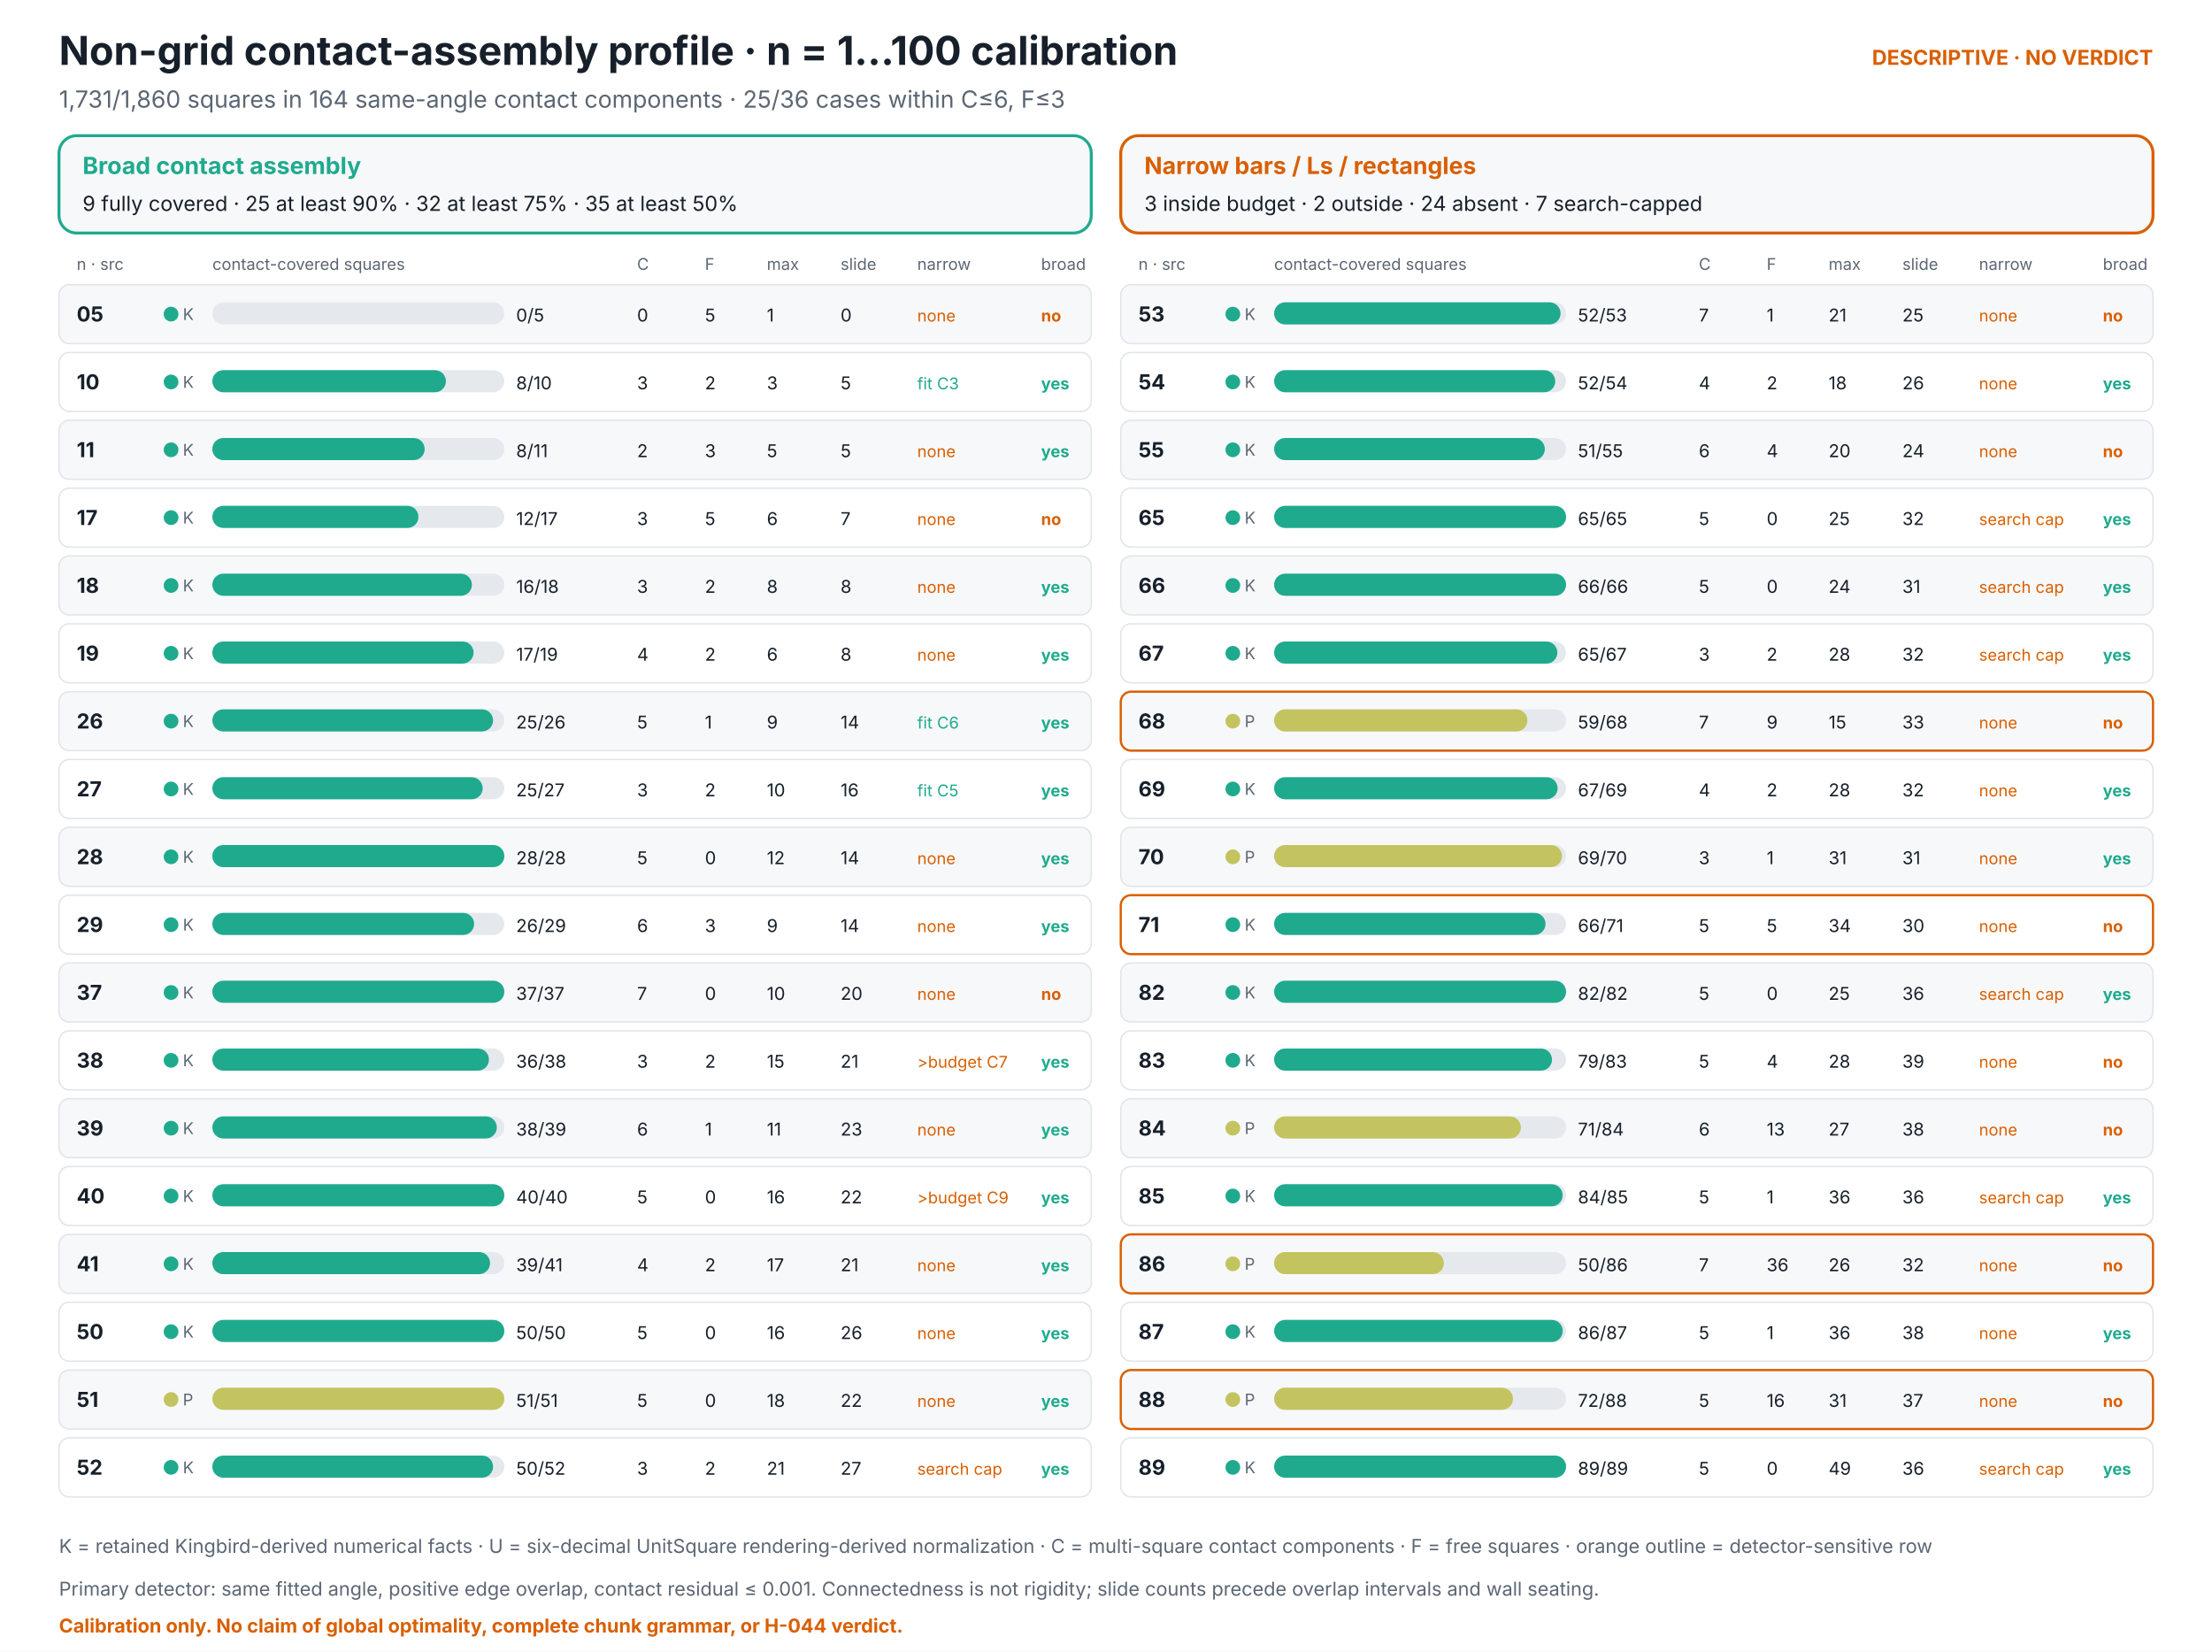
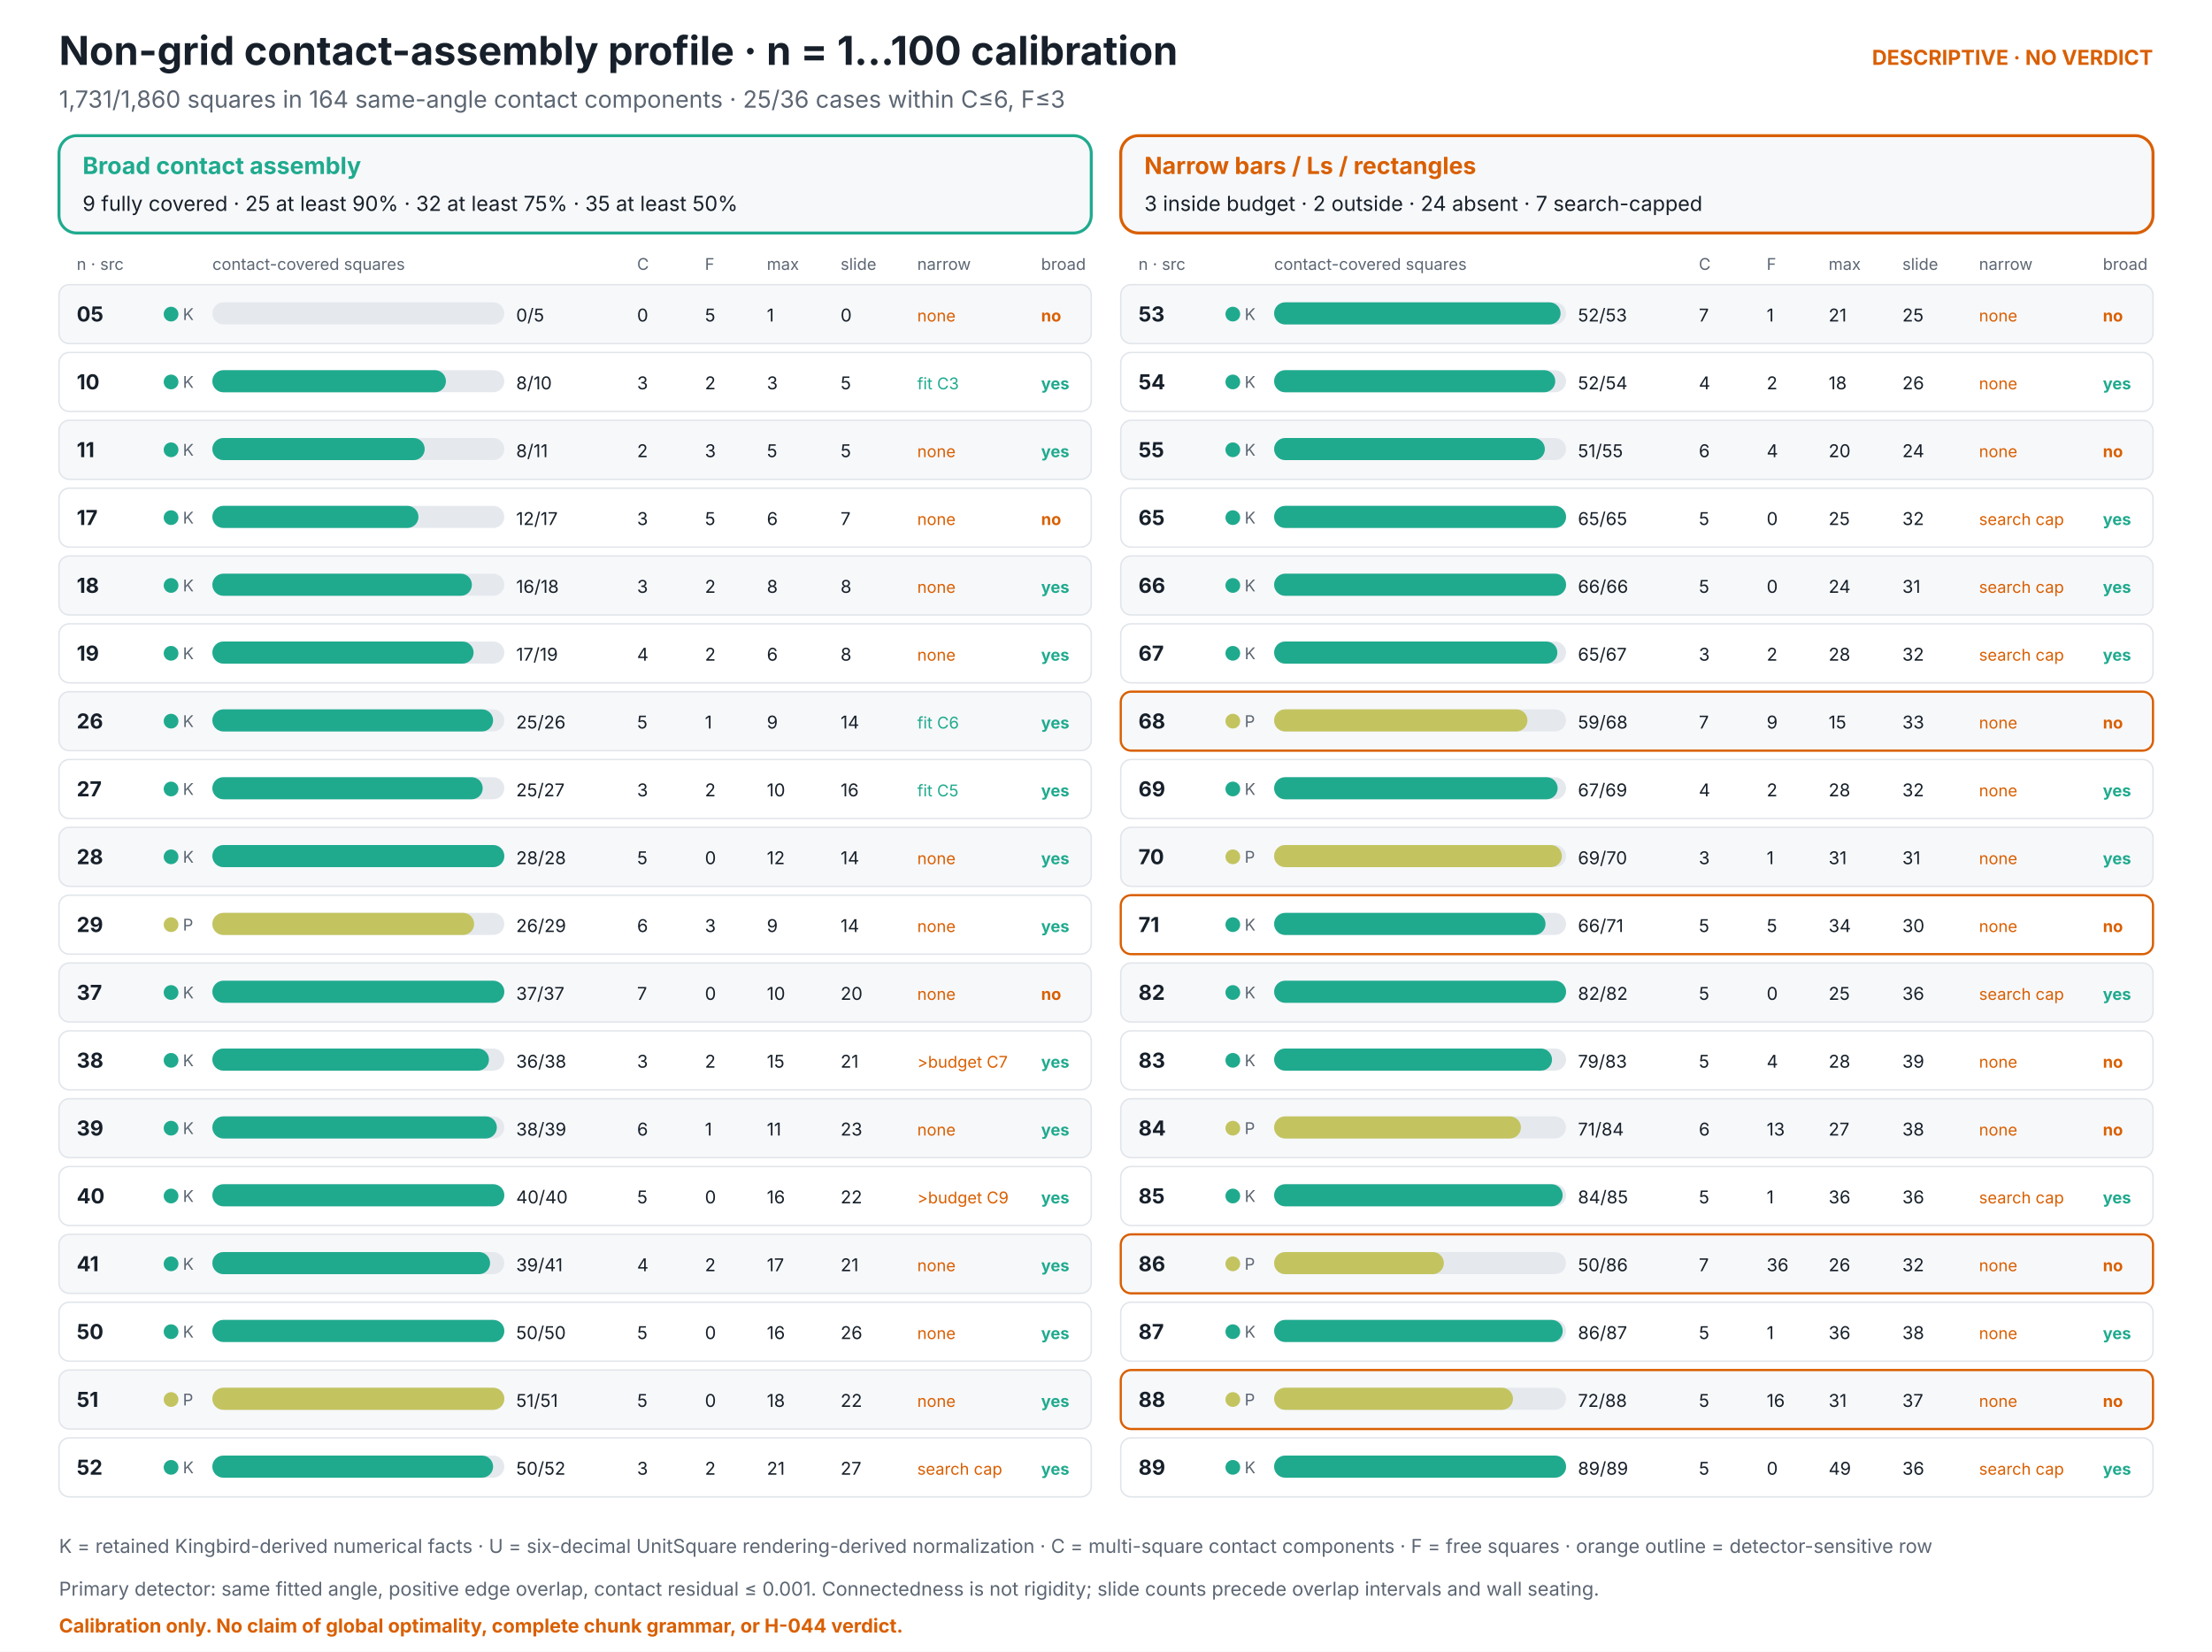
<svg xmlns="http://www.w3.org/2000/svg" viewBox="0 0 1500 1120" width="1500" height="1120" role="img" aria-labelledby="figure-title figure-description" font-family="Inter, ui-sans-serif, system-ui, sans-serif">
  <rect width="1500" height="1120" fill="#ffffff" />
  <text x="40" y="44" fill="#17202a" font-size="27" font-weight="700" text-anchor="start">Non-grid contact-assembly profile · n = 1…100 calibration</text>
  <text x="40" y="73" fill="#5c6673" font-size="16" font-weight="400" text-anchor="start">1,731/1,860 squares in 164 same-angle contact components · 25/36 cases within C≤6, F≤3</text>
  <text x="1460" y="44" fill="#d95f02" font-size="14" font-weight="700" text-anchor="end">DESCRIPTIVE · NO VERDICT</text>
  <rect x="40" y="92" width="700" height="66" rx="12" fill="#f7f8fa" stroke="#1faa8e" stroke-width="2" />
  <text x="56" y="118" fill="#1faa8e" font-size="16" font-weight="700" text-anchor="start">Broad contact assembly</text>
  <text x="56" y="143" fill="#17202a" font-size="14" font-weight="400" text-anchor="start">9 fully covered · 25 at least 90% · 32 at least 75% · 35 at least 50%</text>
  <rect x="760" y="92" width="700" height="66" rx="12" fill="#f7f8fa" stroke="#d95f02" stroke-width="2" />
  <text x="776" y="118" fill="#d95f02" font-size="16" font-weight="700" text-anchor="start">Narrow bars / Ls / rectangles</text>
  <text x="776" y="143" fill="#17202a" font-size="14" font-weight="400" text-anchor="start">3 inside budget · 2 outside · 24 absent · 7 search-capped</text>
  <text x="52" y="183" fill="#5c6673" font-size="11" font-weight="400" text-anchor="start">n · src</text>
  <text x="144" y="183" fill="#5c6673" font-size="11" font-weight="400" text-anchor="start">contact-covered squares</text>
  <text x="432" y="183" fill="#5c6673" font-size="11" font-weight="400" text-anchor="start">C</text>
  <text x="478" y="183" fill="#5c6673" font-size="11" font-weight="400" text-anchor="start">F</text>
  <text x="520" y="183" fill="#5c6673" font-size="11" font-weight="400" text-anchor="start">max</text>
  <text x="570" y="183" fill="#5c6673" font-size="11" font-weight="400" text-anchor="start">slide</text>
  <text x="622" y="183" fill="#5c6673" font-size="11" font-weight="400" text-anchor="start">narrow</text>
  <text x="706" y="183" fill="#5c6673" font-size="11" font-weight="400" text-anchor="start">broad</text>
  <rect x="40" y="193" width="700" height="40" rx="7" fill="#f7f8fa" stroke="#e1e5ea" stroke-width="1" />
  <circle cx="116" cy="213" r="5" fill="#1faa8e" />
  <text x="52" y="218" fill="#17202a" font-size="14" font-weight="700" text-anchor="start">05</text>
  <text x="124" y="217" fill="#5c6673" font-size="11" font-weight="400" text-anchor="start">K</text>
  <rect x="144" y="205" width="198" height="15" rx="7.5" fill="#e5e9ee" />
  <text x="350" y="218" fill="#17202a" font-size="12" font-weight="400" text-anchor="start">0/5</text>
  <text x="432" y="218" fill="#17202a" font-size="12" font-weight="400" text-anchor="start">0</text>
  <text x="478" y="218" fill="#17202a" font-size="12" font-weight="400" text-anchor="start">5</text>
  <text x="520" y="218" fill="#17202a" font-size="12" font-weight="400" text-anchor="start">1</text>
  <text x="570" y="218" fill="#17202a" font-size="12" font-weight="400" text-anchor="start">0</text>
  <text x="622" y="218" fill="#d95f02" font-size="11" font-weight="400" text-anchor="start">none</text>
  <text x="706" y="218" fill="#d95f02" font-size="11" font-weight="700" text-anchor="start">no</text>
  <rect x="40" y="239" width="700" height="40" rx="7" fill="#ffffff" stroke="#e1e5ea" stroke-width="1" />
  <circle cx="116" cy="259" r="5" fill="#1faa8e" />
  <text x="52" y="264" fill="#17202a" font-size="14" font-weight="700" text-anchor="start">10</text>
  <text x="124" y="263" fill="#5c6673" font-size="11" font-weight="400" text-anchor="start">K</text>
  <rect x="144" y="251" width="198" height="15" rx="7.5" fill="#e5e9ee" />
  <rect x="144" y="251" width="158.400" height="15" rx="7.5" fill="#1faa8e" />
  <text x="350" y="264" fill="#17202a" font-size="12" font-weight="400" text-anchor="start">8/10</text>
  <text x="432" y="264" fill="#17202a" font-size="12" font-weight="400" text-anchor="start">3</text>
  <text x="478" y="264" fill="#17202a" font-size="12" font-weight="400" text-anchor="start">2</text>
  <text x="520" y="264" fill="#17202a" font-size="12" font-weight="400" text-anchor="start">3</text>
  <text x="570" y="264" fill="#17202a" font-size="12" font-weight="400" text-anchor="start">5</text>
  <text x="622" y="264" fill="#1faa8e" font-size="11" font-weight="400" text-anchor="start">fit C3</text>
  <text x="706" y="264" fill="#1faa8e" font-size="11" font-weight="700" text-anchor="start">yes</text>
  <rect x="40" y="285" width="700" height="40" rx="7" fill="#f7f8fa" stroke="#e1e5ea" stroke-width="1" />
  <circle cx="116" cy="305" r="5" fill="#1faa8e" />
  <text x="52" y="310" fill="#17202a" font-size="14" font-weight="700" text-anchor="start">11</text>
  <text x="124" y="309" fill="#5c6673" font-size="11" font-weight="400" text-anchor="start">K</text>
  <rect x="144" y="297" width="198" height="15" rx="7.5" fill="#e5e9ee" />
  <rect x="144" y="297" width="144.000" height="15" rx="7.5" fill="#1faa8e" />
  <text x="350" y="310" fill="#17202a" font-size="12" font-weight="400" text-anchor="start">8/11</text>
  <text x="432" y="310" fill="#17202a" font-size="12" font-weight="400" text-anchor="start">2</text>
  <text x="478" y="310" fill="#17202a" font-size="12" font-weight="400" text-anchor="start">3</text>
  <text x="520" y="310" fill="#17202a" font-size="12" font-weight="400" text-anchor="start">5</text>
  <text x="570" y="310" fill="#17202a" font-size="12" font-weight="400" text-anchor="start">5</text>
  <text x="622" y="310" fill="#d95f02" font-size="11" font-weight="400" text-anchor="start">none</text>
  <text x="706" y="310" fill="#1faa8e" font-size="11" font-weight="700" text-anchor="start">yes</text>
  <rect x="40" y="331" width="700" height="40" rx="7" fill="#ffffff" stroke="#e1e5ea" stroke-width="1" />
  <circle cx="116" cy="351" r="5" fill="#1faa8e" />
  <text x="52" y="356" fill="#17202a" font-size="14" font-weight="700" text-anchor="start">17</text>
  <text x="124" y="355" fill="#5c6673" font-size="11" font-weight="400" text-anchor="start">K</text>
  <rect x="144" y="343" width="198" height="15" rx="7.5" fill="#e5e9ee" />
  <rect x="144" y="343" width="139.765" height="15" rx="7.5" fill="#1faa8e" />
  <text x="350" y="356" fill="#17202a" font-size="12" font-weight="400" text-anchor="start">12/17</text>
  <text x="432" y="356" fill="#17202a" font-size="12" font-weight="400" text-anchor="start">3</text>
  <text x="478" y="356" fill="#17202a" font-size="12" font-weight="400" text-anchor="start">5</text>
  <text x="520" y="356" fill="#17202a" font-size="12" font-weight="400" text-anchor="start">6</text>
  <text x="570" y="356" fill="#17202a" font-size="12" font-weight="400" text-anchor="start">7</text>
  <text x="622" y="356" fill="#d95f02" font-size="11" font-weight="400" text-anchor="start">none</text>
  <text x="706" y="356" fill="#d95f02" font-size="11" font-weight="700" text-anchor="start">no</text>
  <rect x="40" y="377" width="700" height="40" rx="7" fill="#f7f8fa" stroke="#e1e5ea" stroke-width="1" />
  <circle cx="116" cy="397" r="5" fill="#1faa8e" />
  <text x="52" y="402" fill="#17202a" font-size="14" font-weight="700" text-anchor="start">18</text>
  <text x="124" y="401" fill="#5c6673" font-size="11" font-weight="400" text-anchor="start">K</text>
  <rect x="144" y="389" width="198" height="15" rx="7.5" fill="#e5e9ee" />
  <rect x="144" y="389" width="176.000" height="15" rx="7.5" fill="#1faa8e" />
  <text x="350" y="402" fill="#17202a" font-size="12" font-weight="400" text-anchor="start">16/18</text>
  <text x="432" y="402" fill="#17202a" font-size="12" font-weight="400" text-anchor="start">3</text>
  <text x="478" y="402" fill="#17202a" font-size="12" font-weight="400" text-anchor="start">2</text>
  <text x="520" y="402" fill="#17202a" font-size="12" font-weight="400" text-anchor="start">8</text>
  <text x="570" y="402" fill="#17202a" font-size="12" font-weight="400" text-anchor="start">8</text>
  <text x="622" y="402" fill="#d95f02" font-size="11" font-weight="400" text-anchor="start">none</text>
  <text x="706" y="402" fill="#1faa8e" font-size="11" font-weight="700" text-anchor="start">yes</text>
  <rect x="40" y="423" width="700" height="40" rx="7" fill="#ffffff" stroke="#e1e5ea" stroke-width="1" />
  <circle cx="116" cy="443" r="5" fill="#1faa8e" />
  <text x="52" y="448" fill="#17202a" font-size="14" font-weight="700" text-anchor="start">19</text>
  <text x="124" y="447" fill="#5c6673" font-size="11" font-weight="400" text-anchor="start">K</text>
  <rect x="144" y="435" width="198" height="15" rx="7.5" fill="#e5e9ee" />
  <rect x="144" y="435" width="177.158" height="15" rx="7.5" fill="#1faa8e" />
  <text x="350" y="448" fill="#17202a" font-size="12" font-weight="400" text-anchor="start">17/19</text>
  <text x="432" y="448" fill="#17202a" font-size="12" font-weight="400" text-anchor="start">4</text>
  <text x="478" y="448" fill="#17202a" font-size="12" font-weight="400" text-anchor="start">2</text>
  <text x="520" y="448" fill="#17202a" font-size="12" font-weight="400" text-anchor="start">6</text>
  <text x="570" y="448" fill="#17202a" font-size="12" font-weight="400" text-anchor="start">8</text>
  <text x="622" y="448" fill="#d95f02" font-size="11" font-weight="400" text-anchor="start">none</text>
  <text x="706" y="448" fill="#1faa8e" font-size="11" font-weight="700" text-anchor="start">yes</text>
  <rect x="40" y="469" width="700" height="40" rx="7" fill="#f7f8fa" stroke="#e1e5ea" stroke-width="1" />
  <circle cx="116" cy="489" r="5" fill="#1faa8e" />
  <text x="52" y="494" fill="#17202a" font-size="14" font-weight="700" text-anchor="start">26</text>
  <text x="124" y="493" fill="#5c6673" font-size="11" font-weight="400" text-anchor="start">K</text>
  <rect x="144" y="481" width="198" height="15" rx="7.5" fill="#e5e9ee" />
  <rect x="144" y="481" width="190.385" height="15" rx="7.5" fill="#1faa8e" />
  <text x="350" y="494" fill="#17202a" font-size="12" font-weight="400" text-anchor="start">25/26</text>
  <text x="432" y="494" fill="#17202a" font-size="12" font-weight="400" text-anchor="start">5</text>
  <text x="478" y="494" fill="#17202a" font-size="12" font-weight="400" text-anchor="start">1</text>
  <text x="520" y="494" fill="#17202a" font-size="12" font-weight="400" text-anchor="start">9</text>
  <text x="570" y="494" fill="#17202a" font-size="12" font-weight="400" text-anchor="start">14</text>
  <text x="622" y="494" fill="#1faa8e" font-size="11" font-weight="400" text-anchor="start">fit C6</text>
  <text x="706" y="494" fill="#1faa8e" font-size="11" font-weight="700" text-anchor="start">yes</text>
  <rect x="40" y="515" width="700" height="40" rx="7" fill="#ffffff" stroke="#e1e5ea" stroke-width="1" />
  <circle cx="116" cy="535" r="5" fill="#1faa8e" />
  <text x="52" y="540" fill="#17202a" font-size="14" font-weight="700" text-anchor="start">27</text>
  <text x="124" y="539" fill="#5c6673" font-size="11" font-weight="400" text-anchor="start">K</text>
  <rect x="144" y="527" width="198" height="15" rx="7.5" fill="#e5e9ee" />
  <rect x="144" y="527" width="183.333" height="15" rx="7.5" fill="#1faa8e" />
  <text x="350" y="540" fill="#17202a" font-size="12" font-weight="400" text-anchor="start">25/27</text>
  <text x="432" y="540" fill="#17202a" font-size="12" font-weight="400" text-anchor="start">3</text>
  <text x="478" y="540" fill="#17202a" font-size="12" font-weight="400" text-anchor="start">2</text>
  <text x="520" y="540" fill="#17202a" font-size="12" font-weight="400" text-anchor="start">10</text>
  <text x="570" y="540" fill="#17202a" font-size="12" font-weight="400" text-anchor="start">16</text>
  <text x="622" y="540" fill="#1faa8e" font-size="11" font-weight="400" text-anchor="start">fit C5</text>
  <text x="706" y="540" fill="#1faa8e" font-size="11" font-weight="700" text-anchor="start">yes</text>
  <rect x="40" y="561" width="700" height="40" rx="7" fill="#f7f8fa" stroke="#e1e5ea" stroke-width="1" />
  <circle cx="116" cy="581" r="5" fill="#1faa8e" />
  <text x="52" y="586" fill="#17202a" font-size="14" font-weight="700" text-anchor="start">28</text>
  <text x="124" y="585" fill="#5c6673" font-size="11" font-weight="400" text-anchor="start">K</text>
  <rect x="144" y="573" width="198" height="15" rx="7.5" fill="#e5e9ee" />
  <rect x="144" y="573" width="198.000" height="15" rx="7.5" fill="#1faa8e" />
  <text x="350" y="586" fill="#17202a" font-size="12" font-weight="400" text-anchor="start">28/28</text>
  <text x="432" y="586" fill="#17202a" font-size="12" font-weight="400" text-anchor="start">5</text>
  <text x="478" y="586" fill="#17202a" font-size="12" font-weight="400" text-anchor="start">0</text>
  <text x="520" y="586" fill="#17202a" font-size="12" font-weight="400" text-anchor="start">12</text>
  <text x="570" y="586" fill="#17202a" font-size="12" font-weight="400" text-anchor="start">14</text>
  <text x="622" y="586" fill="#d95f02" font-size="11" font-weight="400" text-anchor="start">none</text>
  <text x="706" y="586" fill="#1faa8e" font-size="11" font-weight="700" text-anchor="start">yes</text>
  <rect x="40" y="607" width="700" height="40" rx="7" fill="#ffffff" stroke="#e1e5ea" stroke-width="1" />
-   <circle cx="116" cy="627" r="5" fill="#1faa8e" />
+   <circle cx="116" cy="627" r="5" fill="#c3c45f" />
  <text x="52" y="632" fill="#17202a" font-size="14" font-weight="700" text-anchor="start">29</text>
-   <text x="124" y="631" fill="#5c6673" font-size="11" font-weight="400" text-anchor="start">K</text>
+   <text x="124" y="631" fill="#5c6673" font-size="11" font-weight="400" text-anchor="start">P</text>
  <rect x="144" y="619" width="198" height="15" rx="7.5" fill="#e5e9ee" />
-   <rect x="144" y="619" width="177.517" height="15" rx="7.5" fill="#1faa8e" />
+   <rect x="144" y="619" width="177.517" height="15" rx="7.5" fill="#c3c45f" />
  <text x="350" y="632" fill="#17202a" font-size="12" font-weight="400" text-anchor="start">26/29</text>
  <text x="432" y="632" fill="#17202a" font-size="12" font-weight="400" text-anchor="start">6</text>
  <text x="478" y="632" fill="#17202a" font-size="12" font-weight="400" text-anchor="start">3</text>
  <text x="520" y="632" fill="#17202a" font-size="12" font-weight="400" text-anchor="start">9</text>
  <text x="570" y="632" fill="#17202a" font-size="12" font-weight="400" text-anchor="start">14</text>
  <text x="622" y="632" fill="#d95f02" font-size="11" font-weight="400" text-anchor="start">none</text>
  <text x="706" y="632" fill="#1faa8e" font-size="11" font-weight="700" text-anchor="start">yes</text>
  <rect x="40" y="653" width="700" height="40" rx="7" fill="#f7f8fa" stroke="#e1e5ea" stroke-width="1" />
  <circle cx="116" cy="673" r="5" fill="#1faa8e" />
  <text x="52" y="678" fill="#17202a" font-size="14" font-weight="700" text-anchor="start">37</text>
  <text x="124" y="677" fill="#5c6673" font-size="11" font-weight="400" text-anchor="start">K</text>
  <rect x="144" y="665" width="198" height="15" rx="7.5" fill="#e5e9ee" />
  <rect x="144" y="665" width="198.000" height="15" rx="7.5" fill="#1faa8e" />
  <text x="350" y="678" fill="#17202a" font-size="12" font-weight="400" text-anchor="start">37/37</text>
  <text x="432" y="678" fill="#17202a" font-size="12" font-weight="400" text-anchor="start">7</text>
  <text x="478" y="678" fill="#17202a" font-size="12" font-weight="400" text-anchor="start">0</text>
  <text x="520" y="678" fill="#17202a" font-size="12" font-weight="400" text-anchor="start">10</text>
  <text x="570" y="678" fill="#17202a" font-size="12" font-weight="400" text-anchor="start">20</text>
  <text x="622" y="678" fill="#d95f02" font-size="11" font-weight="400" text-anchor="start">none</text>
  <text x="706" y="678" fill="#d95f02" font-size="11" font-weight="700" text-anchor="start">no</text>
  <rect x="40" y="699" width="700" height="40" rx="7" fill="#ffffff" stroke="#e1e5ea" stroke-width="1" />
  <circle cx="116" cy="719" r="5" fill="#1faa8e" />
  <text x="52" y="724" fill="#17202a" font-size="14" font-weight="700" text-anchor="start">38</text>
  <text x="124" y="723" fill="#5c6673" font-size="11" font-weight="400" text-anchor="start">K</text>
  <rect x="144" y="711" width="198" height="15" rx="7.5" fill="#e5e9ee" />
  <rect x="144" y="711" width="187.579" height="15" rx="7.5" fill="#1faa8e" />
  <text x="350" y="724" fill="#17202a" font-size="12" font-weight="400" text-anchor="start">36/38</text>
  <text x="432" y="724" fill="#17202a" font-size="12" font-weight="400" text-anchor="start">3</text>
  <text x="478" y="724" fill="#17202a" font-size="12" font-weight="400" text-anchor="start">2</text>
  <text x="520" y="724" fill="#17202a" font-size="12" font-weight="400" text-anchor="start">15</text>
  <text x="570" y="724" fill="#17202a" font-size="12" font-weight="400" text-anchor="start">21</text>
  <text x="622" y="724" fill="#d95f02" font-size="11" font-weight="400" text-anchor="start">&gt;budget C7</text>
  <text x="706" y="724" fill="#1faa8e" font-size="11" font-weight="700" text-anchor="start">yes</text>
  <rect x="40" y="745" width="700" height="40" rx="7" fill="#f7f8fa" stroke="#e1e5ea" stroke-width="1" />
  <circle cx="116" cy="765" r="5" fill="#1faa8e" />
  <text x="52" y="770" fill="#17202a" font-size="14" font-weight="700" text-anchor="start">39</text>
  <text x="124" y="769" fill="#5c6673" font-size="11" font-weight="400" text-anchor="start">K</text>
  <rect x="144" y="757" width="198" height="15" rx="7.5" fill="#e5e9ee" />
  <rect x="144" y="757" width="192.923" height="15" rx="7.5" fill="#1faa8e" />
  <text x="350" y="770" fill="#17202a" font-size="12" font-weight="400" text-anchor="start">38/39</text>
  <text x="432" y="770" fill="#17202a" font-size="12" font-weight="400" text-anchor="start">6</text>
  <text x="478" y="770" fill="#17202a" font-size="12" font-weight="400" text-anchor="start">1</text>
  <text x="520" y="770" fill="#17202a" font-size="12" font-weight="400" text-anchor="start">11</text>
  <text x="570" y="770" fill="#17202a" font-size="12" font-weight="400" text-anchor="start">23</text>
  <text x="622" y="770" fill="#d95f02" font-size="11" font-weight="400" text-anchor="start">none</text>
  <text x="706" y="770" fill="#1faa8e" font-size="11" font-weight="700" text-anchor="start">yes</text>
  <rect x="40" y="791" width="700" height="40" rx="7" fill="#ffffff" stroke="#e1e5ea" stroke-width="1" />
  <circle cx="116" cy="811" r="5" fill="#1faa8e" />
  <text x="52" y="816" fill="#17202a" font-size="14" font-weight="700" text-anchor="start">40</text>
  <text x="124" y="815" fill="#5c6673" font-size="11" font-weight="400" text-anchor="start">K</text>
  <rect x="144" y="803" width="198" height="15" rx="7.5" fill="#e5e9ee" />
  <rect x="144" y="803" width="198.000" height="15" rx="7.5" fill="#1faa8e" />
  <text x="350" y="816" fill="#17202a" font-size="12" font-weight="400" text-anchor="start">40/40</text>
  <text x="432" y="816" fill="#17202a" font-size="12" font-weight="400" text-anchor="start">5</text>
  <text x="478" y="816" fill="#17202a" font-size="12" font-weight="400" text-anchor="start">0</text>
  <text x="520" y="816" fill="#17202a" font-size="12" font-weight="400" text-anchor="start">16</text>
  <text x="570" y="816" fill="#17202a" font-size="12" font-weight="400" text-anchor="start">22</text>
  <text x="622" y="816" fill="#d95f02" font-size="11" font-weight="400" text-anchor="start">&gt;budget C9</text>
  <text x="706" y="816" fill="#1faa8e" font-size="11" font-weight="700" text-anchor="start">yes</text>
  <rect x="40" y="837" width="700" height="40" rx="7" fill="#f7f8fa" stroke="#e1e5ea" stroke-width="1" />
  <circle cx="116" cy="857" r="5" fill="#1faa8e" />
  <text x="52" y="862" fill="#17202a" font-size="14" font-weight="700" text-anchor="start">41</text>
  <text x="124" y="861" fill="#5c6673" font-size="11" font-weight="400" text-anchor="start">K</text>
  <rect x="144" y="849" width="198" height="15" rx="7.5" fill="#e5e9ee" />
  <rect x="144" y="849" width="188.341" height="15" rx="7.5" fill="#1faa8e" />
  <text x="350" y="862" fill="#17202a" font-size="12" font-weight="400" text-anchor="start">39/41</text>
  <text x="432" y="862" fill="#17202a" font-size="12" font-weight="400" text-anchor="start">4</text>
  <text x="478" y="862" fill="#17202a" font-size="12" font-weight="400" text-anchor="start">2</text>
  <text x="520" y="862" fill="#17202a" font-size="12" font-weight="400" text-anchor="start">17</text>
  <text x="570" y="862" fill="#17202a" font-size="12" font-weight="400" text-anchor="start">21</text>
  <text x="622" y="862" fill="#d95f02" font-size="11" font-weight="400" text-anchor="start">none</text>
  <text x="706" y="862" fill="#1faa8e" font-size="11" font-weight="700" text-anchor="start">yes</text>
  <rect x="40" y="883" width="700" height="40" rx="7" fill="#ffffff" stroke="#e1e5ea" stroke-width="1" />
  <circle cx="116" cy="903" r="5" fill="#1faa8e" />
  <text x="52" y="908" fill="#17202a" font-size="14" font-weight="700" text-anchor="start">50</text>
  <text x="124" y="907" fill="#5c6673" font-size="11" font-weight="400" text-anchor="start">K</text>
  <rect x="144" y="895" width="198" height="15" rx="7.5" fill="#e5e9ee" />
  <rect x="144" y="895" width="198.000" height="15" rx="7.5" fill="#1faa8e" />
  <text x="350" y="908" fill="#17202a" font-size="12" font-weight="400" text-anchor="start">50/50</text>
  <text x="432" y="908" fill="#17202a" font-size="12" font-weight="400" text-anchor="start">5</text>
  <text x="478" y="908" fill="#17202a" font-size="12" font-weight="400" text-anchor="start">0</text>
  <text x="520" y="908" fill="#17202a" font-size="12" font-weight="400" text-anchor="start">16</text>
  <text x="570" y="908" fill="#17202a" font-size="12" font-weight="400" text-anchor="start">26</text>
  <text x="622" y="908" fill="#d95f02" font-size="11" font-weight="400" text-anchor="start">none</text>
  <text x="706" y="908" fill="#1faa8e" font-size="11" font-weight="700" text-anchor="start">yes</text>
  <rect x="40" y="929" width="700" height="40" rx="7" fill="#f7f8fa" stroke="#e1e5ea" stroke-width="1" />
  <circle cx="116" cy="949" r="5" fill="#c3c45f" />
  <text x="52" y="954" fill="#17202a" font-size="14" font-weight="700" text-anchor="start">51</text>
  <text x="124" y="953" fill="#5c6673" font-size="11" font-weight="400" text-anchor="start">P</text>
  <rect x="144" y="941" width="198" height="15" rx="7.5" fill="#e5e9ee" />
  <rect x="144" y="941" width="198.000" height="15" rx="7.5" fill="#c3c45f" />
  <text x="350" y="954" fill="#17202a" font-size="12" font-weight="400" text-anchor="start">51/51</text>
  <text x="432" y="954" fill="#17202a" font-size="12" font-weight="400" text-anchor="start">5</text>
  <text x="478" y="954" fill="#17202a" font-size="12" font-weight="400" text-anchor="start">0</text>
  <text x="520" y="954" fill="#17202a" font-size="12" font-weight="400" text-anchor="start">18</text>
  <text x="570" y="954" fill="#17202a" font-size="12" font-weight="400" text-anchor="start">22</text>
  <text x="622" y="954" fill="#d95f02" font-size="11" font-weight="400" text-anchor="start">none</text>
  <text x="706" y="954" fill="#1faa8e" font-size="11" font-weight="700" text-anchor="start">yes</text>
  <rect x="40" y="975" width="700" height="40" rx="7" fill="#ffffff" stroke="#e1e5ea" stroke-width="1" />
  <circle cx="116" cy="995" r="5" fill="#1faa8e" />
  <text x="52" y="1000" fill="#17202a" font-size="14" font-weight="700" text-anchor="start">52</text>
  <text x="124" y="999" fill="#5c6673" font-size="11" font-weight="400" text-anchor="start">K</text>
  <rect x="144" y="987" width="198" height="15" rx="7.5" fill="#e5e9ee" />
  <rect x="144" y="987" width="190.385" height="15" rx="7.5" fill="#1faa8e" />
  <text x="350" y="1000" fill="#17202a" font-size="12" font-weight="400" text-anchor="start">50/52</text>
  <text x="432" y="1000" fill="#17202a" font-size="12" font-weight="400" text-anchor="start">3</text>
  <text x="478" y="1000" fill="#17202a" font-size="12" font-weight="400" text-anchor="start">2</text>
  <text x="520" y="1000" fill="#17202a" font-size="12" font-weight="400" text-anchor="start">21</text>
  <text x="570" y="1000" fill="#17202a" font-size="12" font-weight="400" text-anchor="start">27</text>
  <text x="622" y="1000" fill="#d95f02" font-size="11" font-weight="400" text-anchor="start">search cap</text>
  <text x="706" y="1000" fill="#1faa8e" font-size="11" font-weight="700" text-anchor="start">yes</text>
  <text x="772" y="183" fill="#5c6673" font-size="11" font-weight="400" text-anchor="start">n · src</text>
  <text x="864" y="183" fill="#5c6673" font-size="11" font-weight="400" text-anchor="start">contact-covered squares</text>
  <text x="1152" y="183" fill="#5c6673" font-size="11" font-weight="400" text-anchor="start">C</text>
  <text x="1198" y="183" fill="#5c6673" font-size="11" font-weight="400" text-anchor="start">F</text>
  <text x="1240" y="183" fill="#5c6673" font-size="11" font-weight="400" text-anchor="start">max</text>
  <text x="1290" y="183" fill="#5c6673" font-size="11" font-weight="400" text-anchor="start">slide</text>
  <text x="1342" y="183" fill="#5c6673" font-size="11" font-weight="400" text-anchor="start">narrow</text>
  <text x="1426" y="183" fill="#5c6673" font-size="11" font-weight="400" text-anchor="start">broad</text>
  <rect x="760" y="193" width="700" height="40" rx="7" fill="#f7f8fa" stroke="#e1e5ea" stroke-width="1" />
  <circle cx="836" cy="213" r="5" fill="#1faa8e" />
  <text x="772" y="218" fill="#17202a" font-size="14" font-weight="700" text-anchor="start">53</text>
  <text x="844" y="217" fill="#5c6673" font-size="11" font-weight="400" text-anchor="start">K</text>
  <rect x="864" y="205" width="198" height="15" rx="7.5" fill="#e5e9ee" />
  <rect x="864" y="205" width="194.264" height="15" rx="7.5" fill="#1faa8e" />
  <text x="1070" y="218" fill="#17202a" font-size="12" font-weight="400" text-anchor="start">52/53</text>
  <text x="1152" y="218" fill="#17202a" font-size="12" font-weight="400" text-anchor="start">7</text>
  <text x="1198" y="218" fill="#17202a" font-size="12" font-weight="400" text-anchor="start">1</text>
  <text x="1240" y="218" fill="#17202a" font-size="12" font-weight="400" text-anchor="start">21</text>
  <text x="1290" y="218" fill="#17202a" font-size="12" font-weight="400" text-anchor="start">25</text>
  <text x="1342" y="218" fill="#d95f02" font-size="11" font-weight="400" text-anchor="start">none</text>
  <text x="1426" y="218" fill="#d95f02" font-size="11" font-weight="700" text-anchor="start">no</text>
  <rect x="760" y="239" width="700" height="40" rx="7" fill="#ffffff" stroke="#e1e5ea" stroke-width="1" />
  <circle cx="836" cy="259" r="5" fill="#1faa8e" />
  <text x="772" y="264" fill="#17202a" font-size="14" font-weight="700" text-anchor="start">54</text>
  <text x="844" y="263" fill="#5c6673" font-size="11" font-weight="400" text-anchor="start">K</text>
  <rect x="864" y="251" width="198" height="15" rx="7.5" fill="#e5e9ee" />
  <rect x="864" y="251" width="190.667" height="15" rx="7.5" fill="#1faa8e" />
  <text x="1070" y="264" fill="#17202a" font-size="12" font-weight="400" text-anchor="start">52/54</text>
  <text x="1152" y="264" fill="#17202a" font-size="12" font-weight="400" text-anchor="start">4</text>
  <text x="1198" y="264" fill="#17202a" font-size="12" font-weight="400" text-anchor="start">2</text>
  <text x="1240" y="264" fill="#17202a" font-size="12" font-weight="400" text-anchor="start">18</text>
  <text x="1290" y="264" fill="#17202a" font-size="12" font-weight="400" text-anchor="start">26</text>
  <text x="1342" y="264" fill="#d95f02" font-size="11" font-weight="400" text-anchor="start">none</text>
  <text x="1426" y="264" fill="#1faa8e" font-size="11" font-weight="700" text-anchor="start">yes</text>
  <rect x="760" y="285" width="700" height="40" rx="7" fill="#f7f8fa" stroke="#e1e5ea" stroke-width="1" />
  <circle cx="836" cy="305" r="5" fill="#1faa8e" />
  <text x="772" y="310" fill="#17202a" font-size="14" font-weight="700" text-anchor="start">55</text>
  <text x="844" y="309" fill="#5c6673" font-size="11" font-weight="400" text-anchor="start">K</text>
  <rect x="864" y="297" width="198" height="15" rx="7.5" fill="#e5e9ee" />
  <rect x="864" y="297" width="183.600" height="15" rx="7.5" fill="#1faa8e" />
  <text x="1070" y="310" fill="#17202a" font-size="12" font-weight="400" text-anchor="start">51/55</text>
  <text x="1152" y="310" fill="#17202a" font-size="12" font-weight="400" text-anchor="start">6</text>
  <text x="1198" y="310" fill="#17202a" font-size="12" font-weight="400" text-anchor="start">4</text>
  <text x="1240" y="310" fill="#17202a" font-size="12" font-weight="400" text-anchor="start">20</text>
  <text x="1290" y="310" fill="#17202a" font-size="12" font-weight="400" text-anchor="start">24</text>
  <text x="1342" y="310" fill="#d95f02" font-size="11" font-weight="400" text-anchor="start">none</text>
  <text x="1426" y="310" fill="#d95f02" font-size="11" font-weight="700" text-anchor="start">no</text>
  <rect x="760" y="331" width="700" height="40" rx="7" fill="#ffffff" stroke="#e1e5ea" stroke-width="1" />
  <circle cx="836" cy="351" r="5" fill="#1faa8e" />
  <text x="772" y="356" fill="#17202a" font-size="14" font-weight="700" text-anchor="start">65</text>
  <text x="844" y="355" fill="#5c6673" font-size="11" font-weight="400" text-anchor="start">K</text>
  <rect x="864" y="343" width="198" height="15" rx="7.5" fill="#e5e9ee" />
  <rect x="864" y="343" width="198.000" height="15" rx="7.5" fill="#1faa8e" />
  <text x="1070" y="356" fill="#17202a" font-size="12" font-weight="400" text-anchor="start">65/65</text>
  <text x="1152" y="356" fill="#17202a" font-size="12" font-weight="400" text-anchor="start">5</text>
  <text x="1198" y="356" fill="#17202a" font-size="12" font-weight="400" text-anchor="start">0</text>
  <text x="1240" y="356" fill="#17202a" font-size="12" font-weight="400" text-anchor="start">25</text>
  <text x="1290" y="356" fill="#17202a" font-size="12" font-weight="400" text-anchor="start">32</text>
  <text x="1342" y="356" fill="#d95f02" font-size="11" font-weight="400" text-anchor="start">search cap</text>
  <text x="1426" y="356" fill="#1faa8e" font-size="11" font-weight="700" text-anchor="start">yes</text>
  <rect x="760" y="377" width="700" height="40" rx="7" fill="#f7f8fa" stroke="#e1e5ea" stroke-width="1" />
  <circle cx="836" cy="397" r="5" fill="#1faa8e" />
  <text x="772" y="402" fill="#17202a" font-size="14" font-weight="700" text-anchor="start">66</text>
  <text x="844" y="401" fill="#5c6673" font-size="11" font-weight="400" text-anchor="start">K</text>
  <rect x="864" y="389" width="198" height="15" rx="7.5" fill="#e5e9ee" />
  <rect x="864" y="389" width="198.000" height="15" rx="7.5" fill="#1faa8e" />
  <text x="1070" y="402" fill="#17202a" font-size="12" font-weight="400" text-anchor="start">66/66</text>
  <text x="1152" y="402" fill="#17202a" font-size="12" font-weight="400" text-anchor="start">5</text>
  <text x="1198" y="402" fill="#17202a" font-size="12" font-weight="400" text-anchor="start">0</text>
  <text x="1240" y="402" fill="#17202a" font-size="12" font-weight="400" text-anchor="start">24</text>
  <text x="1290" y="402" fill="#17202a" font-size="12" font-weight="400" text-anchor="start">31</text>
  <text x="1342" y="402" fill="#d95f02" font-size="11" font-weight="400" text-anchor="start">search cap</text>
  <text x="1426" y="402" fill="#1faa8e" font-size="11" font-weight="700" text-anchor="start">yes</text>
  <rect x="760" y="423" width="700" height="40" rx="7" fill="#ffffff" stroke="#e1e5ea" stroke-width="1" />
  <circle cx="836" cy="443" r="5" fill="#1faa8e" />
  <text x="772" y="448" fill="#17202a" font-size="14" font-weight="700" text-anchor="start">67</text>
  <text x="844" y="447" fill="#5c6673" font-size="11" font-weight="400" text-anchor="start">K</text>
  <rect x="864" y="435" width="198" height="15" rx="7.5" fill="#e5e9ee" />
  <rect x="864" y="435" width="192.090" height="15" rx="7.5" fill="#1faa8e" />
  <text x="1070" y="448" fill="#17202a" font-size="12" font-weight="400" text-anchor="start">65/67</text>
  <text x="1152" y="448" fill="#17202a" font-size="12" font-weight="400" text-anchor="start">3</text>
  <text x="1198" y="448" fill="#17202a" font-size="12" font-weight="400" text-anchor="start">2</text>
  <text x="1240" y="448" fill="#17202a" font-size="12" font-weight="400" text-anchor="start">28</text>
  <text x="1290" y="448" fill="#17202a" font-size="12" font-weight="400" text-anchor="start">32</text>
  <text x="1342" y="448" fill="#d95f02" font-size="11" font-weight="400" text-anchor="start">search cap</text>
  <text x="1426" y="448" fill="#1faa8e" font-size="11" font-weight="700" text-anchor="start">yes</text>
  <rect x="760" y="469" width="700" height="40" rx="7" fill="#f7f8fa" stroke="#d95f02" stroke-width="1.5" />
  <circle cx="836" cy="489" r="5" fill="#c3c45f" />
  <text x="772" y="494" fill="#17202a" font-size="14" font-weight="700" text-anchor="start">68</text>
  <text x="844" y="493" fill="#5c6673" font-size="11" font-weight="400" text-anchor="start">P</text>
  <rect x="864" y="481" width="198" height="15" rx="7.5" fill="#e5e9ee" />
  <rect x="864" y="481" width="171.794" height="15" rx="7.5" fill="#c3c45f" />
  <text x="1070" y="494" fill="#17202a" font-size="12" font-weight="400" text-anchor="start">59/68</text>
  <text x="1152" y="494" fill="#17202a" font-size="12" font-weight="400" text-anchor="start">7</text>
  <text x="1198" y="494" fill="#17202a" font-size="12" font-weight="400" text-anchor="start">9</text>
  <text x="1240" y="494" fill="#17202a" font-size="12" font-weight="400" text-anchor="start">15</text>
  <text x="1290" y="494" fill="#17202a" font-size="12" font-weight="400" text-anchor="start">33</text>
  <text x="1342" y="494" fill="#d95f02" font-size="11" font-weight="400" text-anchor="start">none</text>
  <text x="1426" y="494" fill="#d95f02" font-size="11" font-weight="700" text-anchor="start">no</text>
  <rect x="760" y="515" width="700" height="40" rx="7" fill="#ffffff" stroke="#e1e5ea" stroke-width="1" />
  <circle cx="836" cy="535" r="5" fill="#1faa8e" />
  <text x="772" y="540" fill="#17202a" font-size="14" font-weight="700" text-anchor="start">69</text>
  <text x="844" y="539" fill="#5c6673" font-size="11" font-weight="400" text-anchor="start">K</text>
  <rect x="864" y="527" width="198" height="15" rx="7.5" fill="#e5e9ee" />
  <rect x="864" y="527" width="192.261" height="15" rx="7.5" fill="#1faa8e" />
  <text x="1070" y="540" fill="#17202a" font-size="12" font-weight="400" text-anchor="start">67/69</text>
  <text x="1152" y="540" fill="#17202a" font-size="12" font-weight="400" text-anchor="start">4</text>
  <text x="1198" y="540" fill="#17202a" font-size="12" font-weight="400" text-anchor="start">2</text>
  <text x="1240" y="540" fill="#17202a" font-size="12" font-weight="400" text-anchor="start">28</text>
  <text x="1290" y="540" fill="#17202a" font-size="12" font-weight="400" text-anchor="start">32</text>
  <text x="1342" y="540" fill="#d95f02" font-size="11" font-weight="400" text-anchor="start">none</text>
  <text x="1426" y="540" fill="#1faa8e" font-size="11" font-weight="700" text-anchor="start">yes</text>
  <rect x="760" y="561" width="700" height="40" rx="7" fill="#f7f8fa" stroke="#e1e5ea" stroke-width="1" />
  <circle cx="836" cy="581" r="5" fill="#c3c45f" />
  <text x="772" y="586" fill="#17202a" font-size="14" font-weight="700" text-anchor="start">70</text>
  <text x="844" y="585" fill="#5c6673" font-size="11" font-weight="400" text-anchor="start">P</text>
  <rect x="864" y="573" width="198" height="15" rx="7.5" fill="#e5e9ee" />
  <rect x="864" y="573" width="195.171" height="15" rx="7.5" fill="#c3c45f" />
  <text x="1070" y="586" fill="#17202a" font-size="12" font-weight="400" text-anchor="start">69/70</text>
  <text x="1152" y="586" fill="#17202a" font-size="12" font-weight="400" text-anchor="start">3</text>
  <text x="1198" y="586" fill="#17202a" font-size="12" font-weight="400" text-anchor="start">1</text>
  <text x="1240" y="586" fill="#17202a" font-size="12" font-weight="400" text-anchor="start">31</text>
  <text x="1290" y="586" fill="#17202a" font-size="12" font-weight="400" text-anchor="start">31</text>
  <text x="1342" y="586" fill="#d95f02" font-size="11" font-weight="400" text-anchor="start">none</text>
  <text x="1426" y="586" fill="#1faa8e" font-size="11" font-weight="700" text-anchor="start">yes</text>
  <rect x="760" y="607" width="700" height="40" rx="7" fill="#ffffff" stroke="#d95f02" stroke-width="1.5" />
  <circle cx="836" cy="627" r="5" fill="#1faa8e" />
  <text x="772" y="632" fill="#17202a" font-size="14" font-weight="700" text-anchor="start">71</text>
  <text x="844" y="631" fill="#5c6673" font-size="11" font-weight="400" text-anchor="start">K</text>
  <rect x="864" y="619" width="198" height="15" rx="7.5" fill="#e5e9ee" />
  <rect x="864" y="619" width="184.056" height="15" rx="7.5" fill="#1faa8e" />
  <text x="1070" y="632" fill="#17202a" font-size="12" font-weight="400" text-anchor="start">66/71</text>
  <text x="1152" y="632" fill="#17202a" font-size="12" font-weight="400" text-anchor="start">5</text>
  <text x="1198" y="632" fill="#17202a" font-size="12" font-weight="400" text-anchor="start">5</text>
  <text x="1240" y="632" fill="#17202a" font-size="12" font-weight="400" text-anchor="start">34</text>
  <text x="1290" y="632" fill="#17202a" font-size="12" font-weight="400" text-anchor="start">30</text>
  <text x="1342" y="632" fill="#d95f02" font-size="11" font-weight="400" text-anchor="start">none</text>
  <text x="1426" y="632" fill="#d95f02" font-size="11" font-weight="700" text-anchor="start">no</text>
  <rect x="760" y="653" width="700" height="40" rx="7" fill="#f7f8fa" stroke="#e1e5ea" stroke-width="1" />
  <circle cx="836" cy="673" r="5" fill="#1faa8e" />
  <text x="772" y="678" fill="#17202a" font-size="14" font-weight="700" text-anchor="start">82</text>
  <text x="844" y="677" fill="#5c6673" font-size="11" font-weight="400" text-anchor="start">K</text>
  <rect x="864" y="665" width="198" height="15" rx="7.5" fill="#e5e9ee" />
  <rect x="864" y="665" width="198.000" height="15" rx="7.5" fill="#1faa8e" />
  <text x="1070" y="678" fill="#17202a" font-size="12" font-weight="400" text-anchor="start">82/82</text>
  <text x="1152" y="678" fill="#17202a" font-size="12" font-weight="400" text-anchor="start">5</text>
  <text x="1198" y="678" fill="#17202a" font-size="12" font-weight="400" text-anchor="start">0</text>
  <text x="1240" y="678" fill="#17202a" font-size="12" font-weight="400" text-anchor="start">25</text>
  <text x="1290" y="678" fill="#17202a" font-size="12" font-weight="400" text-anchor="start">36</text>
  <text x="1342" y="678" fill="#d95f02" font-size="11" font-weight="400" text-anchor="start">search cap</text>
  <text x="1426" y="678" fill="#1faa8e" font-size="11" font-weight="700" text-anchor="start">yes</text>
  <rect x="760" y="699" width="700" height="40" rx="7" fill="#ffffff" stroke="#e1e5ea" stroke-width="1" />
  <circle cx="836" cy="719" r="5" fill="#1faa8e" />
  <text x="772" y="724" fill="#17202a" font-size="14" font-weight="700" text-anchor="start">83</text>
  <text x="844" y="723" fill="#5c6673" font-size="11" font-weight="400" text-anchor="start">K</text>
  <rect x="864" y="711" width="198" height="15" rx="7.5" fill="#e5e9ee" />
  <rect x="864" y="711" width="188.458" height="15" rx="7.5" fill="#1faa8e" />
  <text x="1070" y="724" fill="#17202a" font-size="12" font-weight="400" text-anchor="start">79/83</text>
  <text x="1152" y="724" fill="#17202a" font-size="12" font-weight="400" text-anchor="start">5</text>
  <text x="1198" y="724" fill="#17202a" font-size="12" font-weight="400" text-anchor="start">4</text>
  <text x="1240" y="724" fill="#17202a" font-size="12" font-weight="400" text-anchor="start">28</text>
  <text x="1290" y="724" fill="#17202a" font-size="12" font-weight="400" text-anchor="start">39</text>
  <text x="1342" y="724" fill="#d95f02" font-size="11" font-weight="400" text-anchor="start">none</text>
  <text x="1426" y="724" fill="#d95f02" font-size="11" font-weight="700" text-anchor="start">no</text>
  <rect x="760" y="745" width="700" height="40" rx="7" fill="#f7f8fa" stroke="#e1e5ea" stroke-width="1" />
  <circle cx="836" cy="765" r="5" fill="#c3c45f" />
  <text x="772" y="770" fill="#17202a" font-size="14" font-weight="700" text-anchor="start">84</text>
  <text x="844" y="769" fill="#5c6673" font-size="11" font-weight="400" text-anchor="start">P</text>
  <rect x="864" y="757" width="198" height="15" rx="7.5" fill="#e5e9ee" />
  <rect x="864" y="757" width="167.357" height="15" rx="7.5" fill="#c3c45f" />
  <text x="1070" y="770" fill="#17202a" font-size="12" font-weight="400" text-anchor="start">71/84</text>
  <text x="1152" y="770" fill="#17202a" font-size="12" font-weight="400" text-anchor="start">6</text>
  <text x="1198" y="770" fill="#17202a" font-size="12" font-weight="400" text-anchor="start">13</text>
  <text x="1240" y="770" fill="#17202a" font-size="12" font-weight="400" text-anchor="start">27</text>
  <text x="1290" y="770" fill="#17202a" font-size="12" font-weight="400" text-anchor="start">38</text>
  <text x="1342" y="770" fill="#d95f02" font-size="11" font-weight="400" text-anchor="start">none</text>
  <text x="1426" y="770" fill="#d95f02" font-size="11" font-weight="700" text-anchor="start">no</text>
  <rect x="760" y="791" width="700" height="40" rx="7" fill="#ffffff" stroke="#e1e5ea" stroke-width="1" />
  <circle cx="836" cy="811" r="5" fill="#1faa8e" />
  <text x="772" y="816" fill="#17202a" font-size="14" font-weight="700" text-anchor="start">85</text>
  <text x="844" y="815" fill="#5c6673" font-size="11" font-weight="400" text-anchor="start">K</text>
  <rect x="864" y="803" width="198" height="15" rx="7.5" fill="#e5e9ee" />
  <rect x="864" y="803" width="195.671" height="15" rx="7.5" fill="#1faa8e" />
  <text x="1070" y="816" fill="#17202a" font-size="12" font-weight="400" text-anchor="start">84/85</text>
  <text x="1152" y="816" fill="#17202a" font-size="12" font-weight="400" text-anchor="start">5</text>
  <text x="1198" y="816" fill="#17202a" font-size="12" font-weight="400" text-anchor="start">1</text>
  <text x="1240" y="816" fill="#17202a" font-size="12" font-weight="400" text-anchor="start">36</text>
  <text x="1290" y="816" fill="#17202a" font-size="12" font-weight="400" text-anchor="start">36</text>
  <text x="1342" y="816" fill="#d95f02" font-size="11" font-weight="400" text-anchor="start">search cap</text>
  <text x="1426" y="816" fill="#1faa8e" font-size="11" font-weight="700" text-anchor="start">yes</text>
  <rect x="760" y="837" width="700" height="40" rx="7" fill="#f7f8fa" stroke="#d95f02" stroke-width="1.5" />
  <circle cx="836" cy="857" r="5" fill="#c3c45f" />
  <text x="772" y="862" fill="#17202a" font-size="14" font-weight="700" text-anchor="start">86</text>
  <text x="844" y="861" fill="#5c6673" font-size="11" font-weight="400" text-anchor="start">P</text>
  <rect x="864" y="849" width="198" height="15" rx="7.5" fill="#e5e9ee" />
  <rect x="864" y="849" width="115.116" height="15" rx="7.5" fill="#c3c45f" />
  <text x="1070" y="862" fill="#17202a" font-size="12" font-weight="400" text-anchor="start">50/86</text>
  <text x="1152" y="862" fill="#17202a" font-size="12" font-weight="400" text-anchor="start">7</text>
  <text x="1198" y="862" fill="#17202a" font-size="12" font-weight="400" text-anchor="start">36</text>
  <text x="1240" y="862" fill="#17202a" font-size="12" font-weight="400" text-anchor="start">26</text>
  <text x="1290" y="862" fill="#17202a" font-size="12" font-weight="400" text-anchor="start">32</text>
  <text x="1342" y="862" fill="#d95f02" font-size="11" font-weight="400" text-anchor="start">none</text>
  <text x="1426" y="862" fill="#d95f02" font-size="11" font-weight="700" text-anchor="start">no</text>
  <rect x="760" y="883" width="700" height="40" rx="7" fill="#ffffff" stroke="#e1e5ea" stroke-width="1" />
  <circle cx="836" cy="903" r="5" fill="#1faa8e" />
  <text x="772" y="908" fill="#17202a" font-size="14" font-weight="700" text-anchor="start">87</text>
  <text x="844" y="907" fill="#5c6673" font-size="11" font-weight="400" text-anchor="start">K</text>
  <rect x="864" y="895" width="198" height="15" rx="7.5" fill="#e5e9ee" />
  <rect x="864" y="895" width="195.724" height="15" rx="7.5" fill="#1faa8e" />
  <text x="1070" y="908" fill="#17202a" font-size="12" font-weight="400" text-anchor="start">86/87</text>
  <text x="1152" y="908" fill="#17202a" font-size="12" font-weight="400" text-anchor="start">5</text>
  <text x="1198" y="908" fill="#17202a" font-size="12" font-weight="400" text-anchor="start">1</text>
  <text x="1240" y="908" fill="#17202a" font-size="12" font-weight="400" text-anchor="start">36</text>
  <text x="1290" y="908" fill="#17202a" font-size="12" font-weight="400" text-anchor="start">38</text>
  <text x="1342" y="908" fill="#d95f02" font-size="11" font-weight="400" text-anchor="start">none</text>
  <text x="1426" y="908" fill="#1faa8e" font-size="11" font-weight="700" text-anchor="start">yes</text>
  <rect x="760" y="929" width="700" height="40" rx="7" fill="#f7f8fa" stroke="#d95f02" stroke-width="1.5" />
  <circle cx="836" cy="949" r="5" fill="#c3c45f" />
  <text x="772" y="954" fill="#17202a" font-size="14" font-weight="700" text-anchor="start">88</text>
  <text x="844" y="953" fill="#5c6673" font-size="11" font-weight="400" text-anchor="start">P</text>
  <rect x="864" y="941" width="198" height="15" rx="7.5" fill="#e5e9ee" />
  <rect x="864" y="941" width="162.000" height="15" rx="7.5" fill="#c3c45f" />
  <text x="1070" y="954" fill="#17202a" font-size="12" font-weight="400" text-anchor="start">72/88</text>
  <text x="1152" y="954" fill="#17202a" font-size="12" font-weight="400" text-anchor="start">5</text>
  <text x="1198" y="954" fill="#17202a" font-size="12" font-weight="400" text-anchor="start">16</text>
  <text x="1240" y="954" fill="#17202a" font-size="12" font-weight="400" text-anchor="start">31</text>
  <text x="1290" y="954" fill="#17202a" font-size="12" font-weight="400" text-anchor="start">37</text>
  <text x="1342" y="954" fill="#d95f02" font-size="11" font-weight="400" text-anchor="start">none</text>
  <text x="1426" y="954" fill="#d95f02" font-size="11" font-weight="700" text-anchor="start">no</text>
  <rect x="760" y="975" width="700" height="40" rx="7" fill="#ffffff" stroke="#e1e5ea" stroke-width="1" />
  <circle cx="836" cy="995" r="5" fill="#1faa8e" />
  <text x="772" y="1000" fill="#17202a" font-size="14" font-weight="700" text-anchor="start">89</text>
  <text x="844" y="999" fill="#5c6673" font-size="11" font-weight="400" text-anchor="start">K</text>
  <rect x="864" y="987" width="198" height="15" rx="7.5" fill="#e5e9ee" />
  <rect x="864" y="987" width="198.000" height="15" rx="7.5" fill="#1faa8e" />
  <text x="1070" y="1000" fill="#17202a" font-size="12" font-weight="400" text-anchor="start">89/89</text>
  <text x="1152" y="1000" fill="#17202a" font-size="12" font-weight="400" text-anchor="start">5</text>
  <text x="1198" y="1000" fill="#17202a" font-size="12" font-weight="400" text-anchor="start">0</text>
  <text x="1240" y="1000" fill="#17202a" font-size="12" font-weight="400" text-anchor="start">49</text>
  <text x="1290" y="1000" fill="#17202a" font-size="12" font-weight="400" text-anchor="start">36</text>
  <text x="1342" y="1000" fill="#d95f02" font-size="11" font-weight="400" text-anchor="start">search cap</text>
  <text x="1426" y="1000" fill="#1faa8e" font-size="11" font-weight="700" text-anchor="start">yes</text>
  <text x="40" y="1053" fill="#5c6673" font-size="13" font-weight="400" text-anchor="start">K = retained Kingbird-derived numerical facts · U = six-decimal UnitSquare rendering-derived normalization · C = multi-square contact components · F = free squares · orange outline = detector-sensitive row</text>
  <text x="40" y="1082" fill="#5c6673" font-size="13" font-weight="400" text-anchor="start">Primary detector: same fitted angle, positive edge overlap, contact residual ≤ 0.001. Connectedness is not rigidity; slide counts precede overlap intervals and wall seating.</text>
  <text x="40" y="1107" fill="#d95f02" font-size="13" font-weight="700" text-anchor="start">Calibration only. No claim of global optimality, complete chunk grammar, or H-044 verdict.</text>
</svg>
